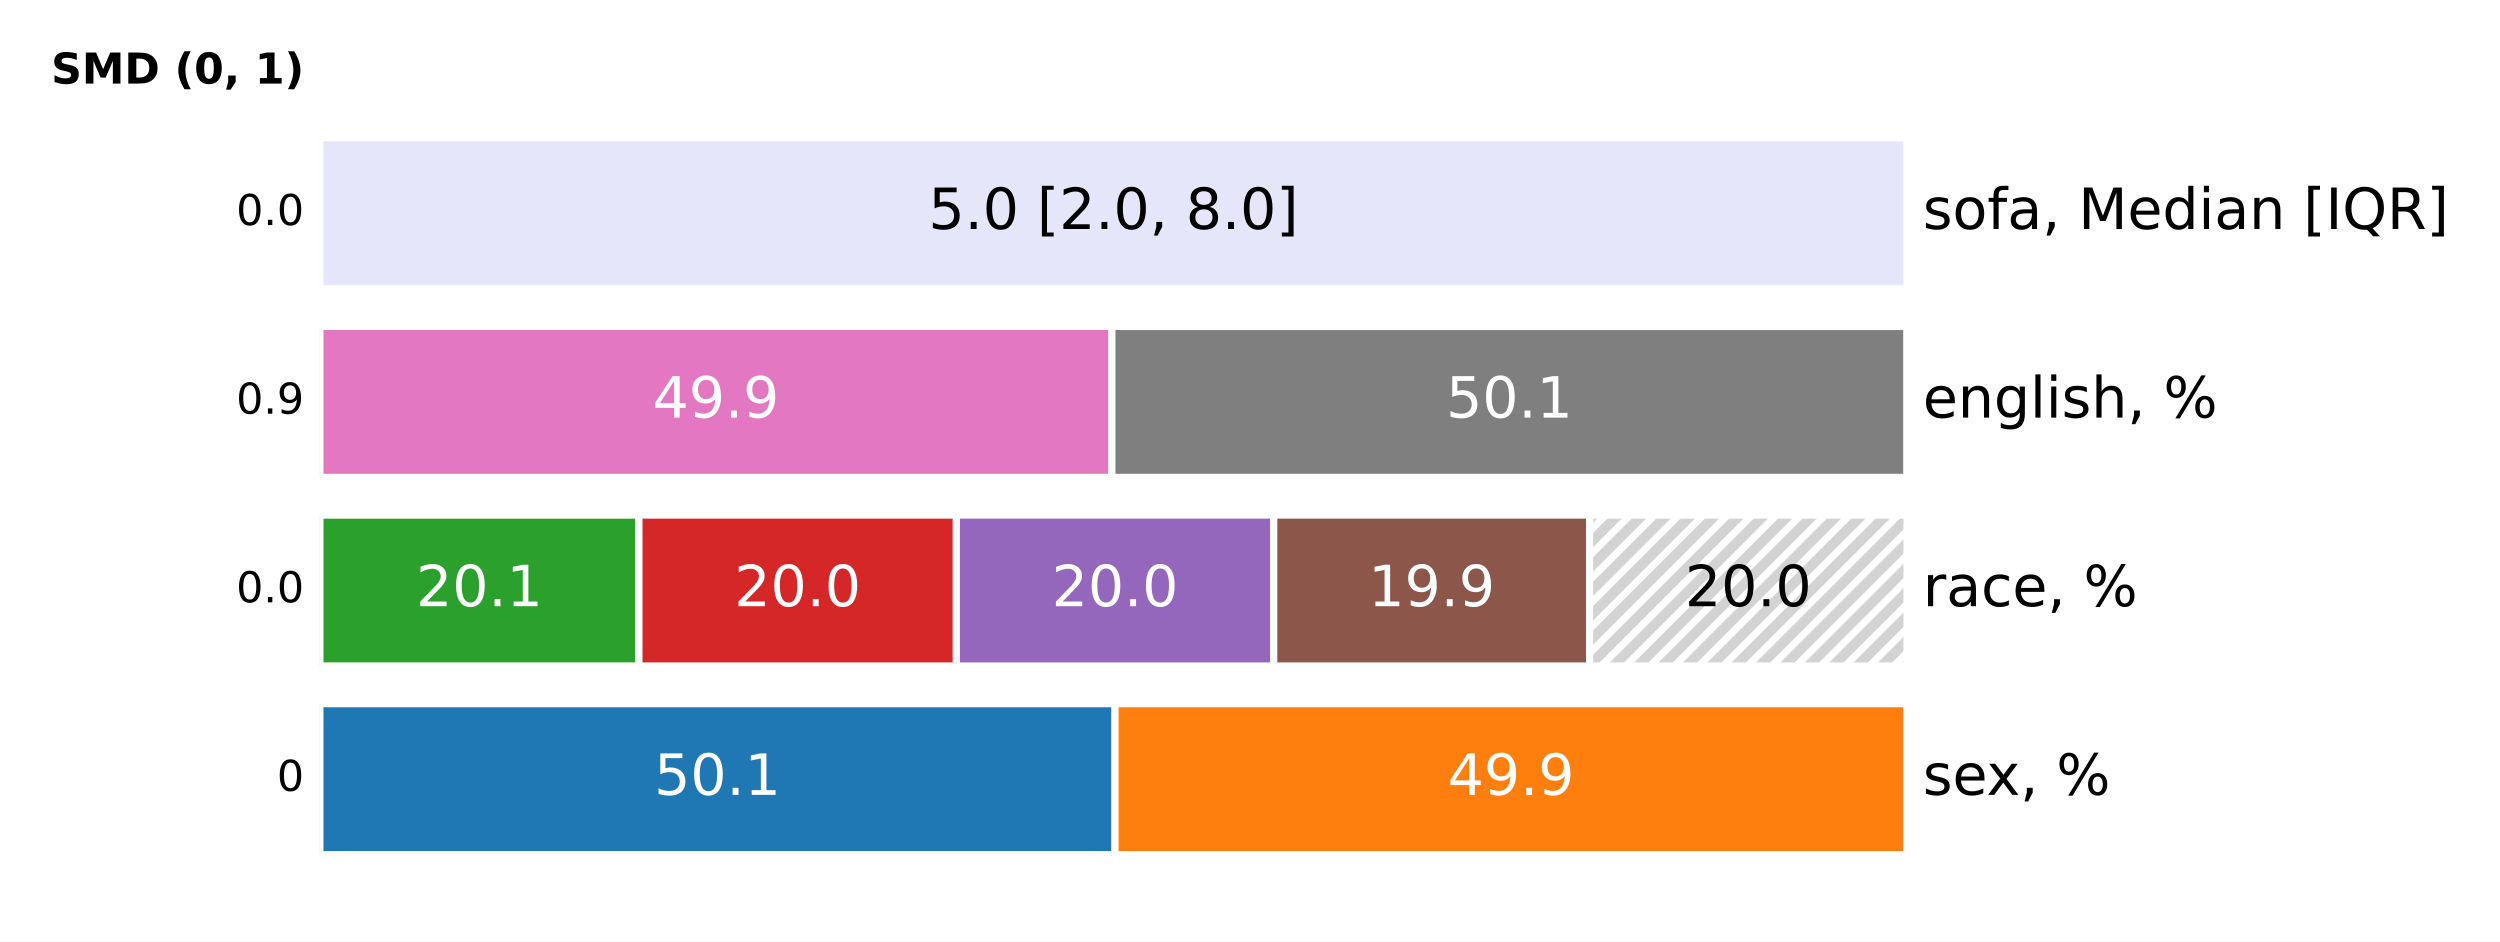
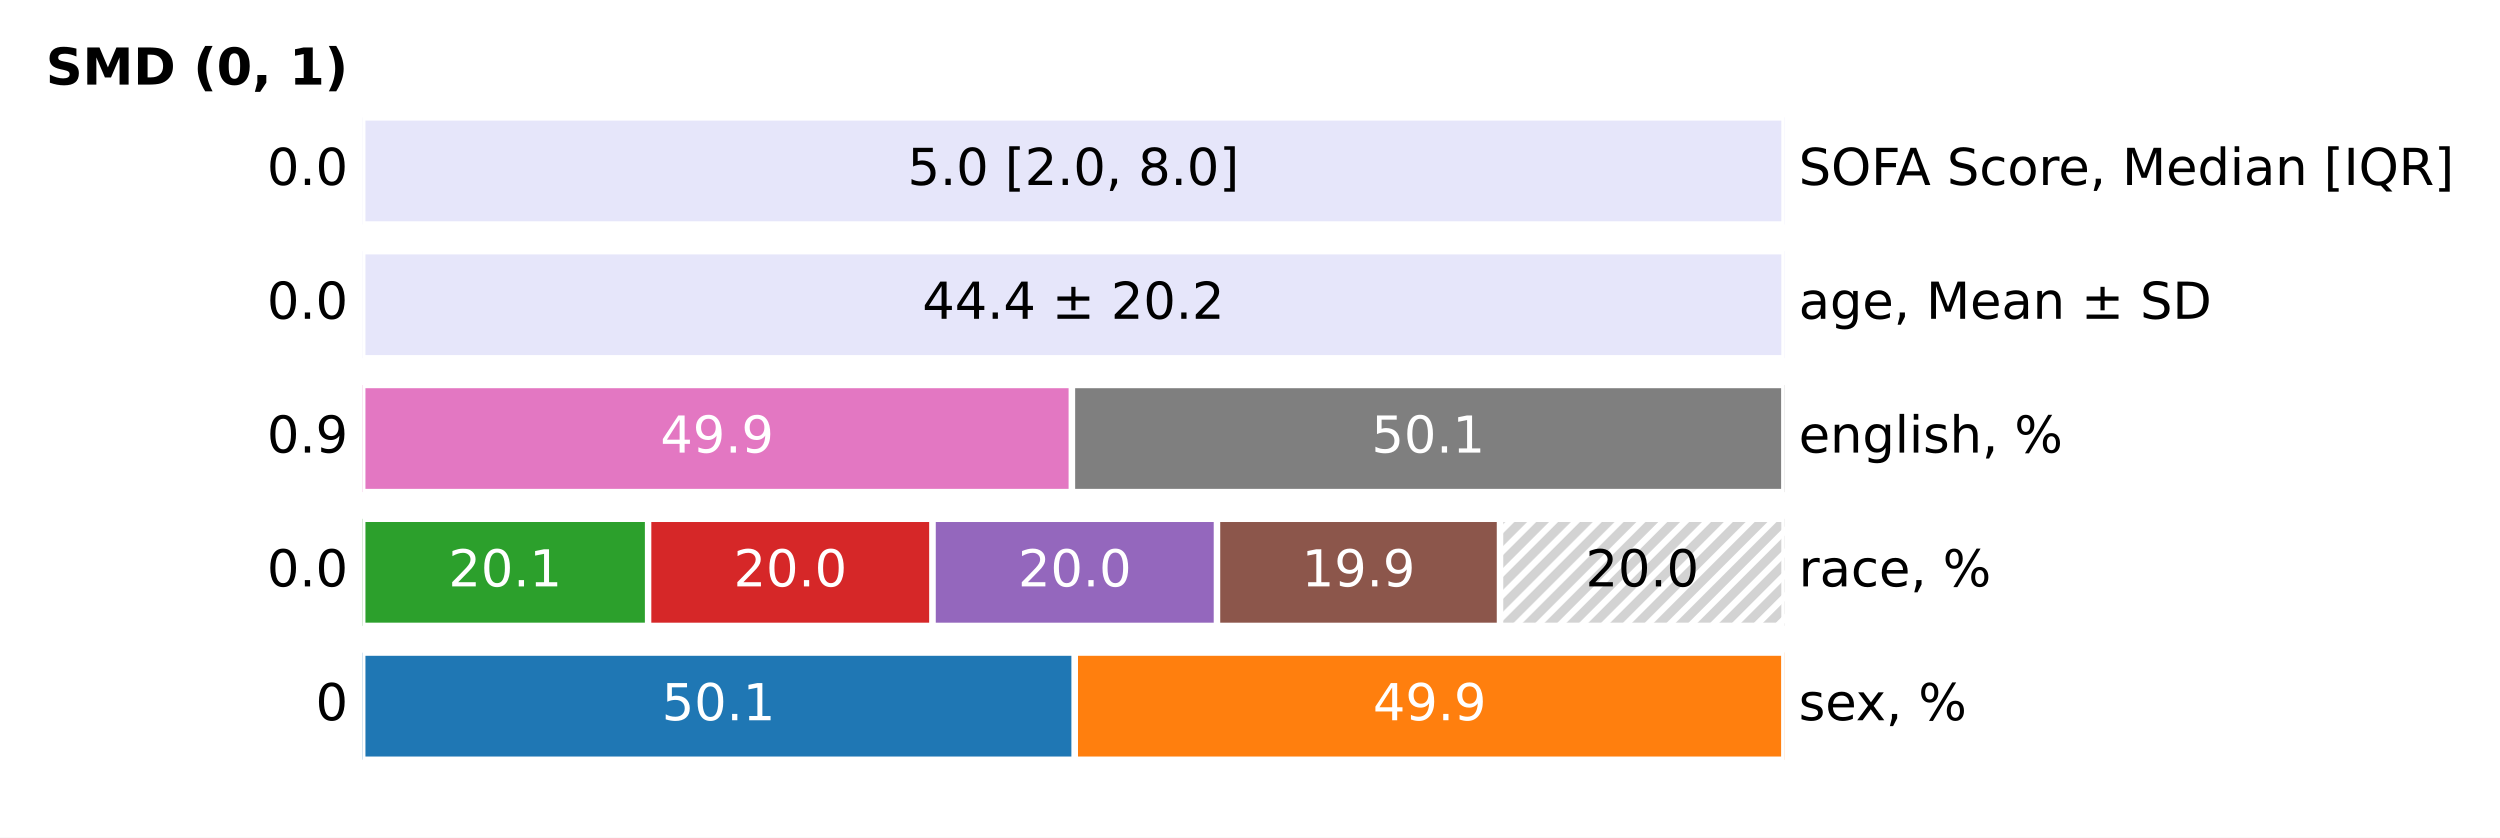
- <svg xmlns="http://www.w3.org/2000/svg" xmlns:xlink="http://www.w3.org/1999/xlink" width="351.593pt" height="132.428pt" viewBox="0 0 351.593 132.428" version="1.1">
+ <svg xmlns="http://www.w3.org/2000/svg" xmlns:xlink="http://www.w3.org/1999/xlink" width="392.333pt" height="131.461pt" viewBox="0 0 392.333 131.461" version="1.1">
  <defs>
    <style type="text/css">*{stroke-linejoin: round; stroke-linecap: butt}</style>
  </defs>
  <g id="figure_1">
    <g id="patch_1">
-       <path d="M 0 132.428  L 351.593 132.428  L 351.593 0  L 0 0  z " style="fill: #ffffff" />
+       <path d="M 0 131.461  L 392.333 131.461  L 392.333 0  L 0 0  z " style="fill: #ffffff" />
    </g>
    <g id="axes_1">
      <g id="patch_2">
-         <path d="M 44.995 125.228  L 268.195 125.228  L 268.195 14.348  L 44.995 14.348  z " style="fill: #ffffff" />
+         <path d="M 56.849 124.261  L 280.05 124.261  L 280.05 13.381  L 56.849 13.381  z " style="fill: #ffffff" />
      </g>
      <g id="patch_3">
-         <path d="M 44.995 120.188  L 156.818 120.188  L 156.818 98.967  L 44.995 98.967  z " clip-path="url(#p762dc1487f)" style="fill: #1f77b4; stroke: #ffffff; stroke-linejoin: miter" />
+         <path d="M 56.849 119.221  L 168.673 119.221  L 168.673 102.421  L 56.849 102.421  z " clip-path="url(#pc1b492938f)" style="fill: #1f77b4; stroke: #ffffff; stroke-linejoin: miter" />
      </g>
      <g id="patch_4">
-         <path d="M 156.818 120.188  L 268.195 120.188  L 268.195 98.967  L 156.818 98.967  z " clip-path="url(#p762dc1487f)" style="fill: #ff7f0e; stroke: #ffffff; stroke-linejoin: miter" />
+         <path d="M 168.673 119.221  L 280.05 119.221  L 280.05 102.421  L 168.673 102.421  z " clip-path="url(#pc1b492938f)" style="fill: #ff7f0e; stroke: #ffffff; stroke-linejoin: miter" />
      </g>
      <g id="patch_5">
-         <path d="M 268.195 120.188  L 268.195 120.188  L 268.195 98.967  L 268.195 98.967  z " clip-path="url(#p762dc1487f)" style="fill: url(#hea2dd8403c); stroke: #ffffff; stroke-linejoin: miter" />
+         <path d="M 280.05 119.221  L 280.05 119.221  L 280.05 102.421  L 280.05 102.421  z " clip-path="url(#pc1b492938f)" style="fill: url(#he96ab2cf67); stroke: #ffffff; stroke-linejoin: miter" />
      </g>
      <g id="patch_6">
-         <path d="M 44.995 93.661  L 89.858 93.661  L 89.858 72.44  L 44.995 72.44  z " clip-path="url(#p762dc1487f)" style="fill: #2ca02c; stroke: #ffffff; stroke-linejoin: miter" />
+         <path d="M 56.849 98.221  L 101.713 98.221  L 101.713 81.421  L 56.849 81.421  z " clip-path="url(#pc1b492938f)" style="fill: #2ca02c; stroke: #ffffff; stroke-linejoin: miter" />
      </g>
      <g id="patch_7">
-         <path d="M 89.858 93.661  L 134.498 93.661  L 134.498 72.44  L 89.858 72.44  z " clip-path="url(#p762dc1487f)" style="fill: #d62728; stroke: #ffffff; stroke-linejoin: miter" />
+         <path d="M 101.713 98.221  L 146.353 98.221  L 146.353 81.421  L 101.713 81.421  z " clip-path="url(#pc1b492938f)" style="fill: #d62728; stroke: #ffffff; stroke-linejoin: miter" />
      </g>
      <g id="patch_8">
-         <path d="M 134.498 93.661  L 179.138 93.661  L 179.138 72.44  L 134.498 72.44  z " clip-path="url(#p762dc1487f)" style="fill: #9467bd; stroke: #ffffff; stroke-linejoin: miter" />
+         <path d="M 146.353 98.221  L 190.993 98.221  L 190.993 81.421  L 146.353 81.421  z " clip-path="url(#pc1b492938f)" style="fill: #9467bd; stroke: #ffffff; stroke-linejoin: miter" />
      </g>
      <g id="patch_9">
-         <path d="M 179.138 93.661  L 223.555 93.661  L 223.555 72.44  L 179.138 72.44  z " clip-path="url(#p762dc1487f)" style="fill: #8c564b; stroke: #ffffff; stroke-linejoin: miter" />
+         <path d="M 190.993 98.221  L 235.41 98.221  L 235.41 81.421  L 190.993 81.421  z " clip-path="url(#pc1b492938f)" style="fill: #8c564b; stroke: #ffffff; stroke-linejoin: miter" />
      </g>
      <g id="patch_10">
-         <path d="M 223.555 93.661  L 268.195 93.661  L 268.195 72.44  L 223.555 72.44  z " clip-path="url(#p762dc1487f)" style="fill: url(#hea2dd8403c); stroke: #ffffff; stroke-linejoin: miter" />
+         <path d="M 235.41 98.221  L 280.05 98.221  L 280.05 81.421  L 235.41 81.421  z " clip-path="url(#pc1b492938f)" style="fill: url(#he96ab2cf67); stroke: #ffffff; stroke-linejoin: miter" />
      </g>
      <g id="patch_11">
-         <path d="M 44.995 67.135  L 156.372 67.135  L 156.372 45.914  L 44.995 45.914  z " clip-path="url(#p762dc1487f)" style="fill: #e377c2; stroke: #ffffff; stroke-linejoin: miter" />
+         <path d="M 56.849 77.221  L 168.226 77.221  L 168.226 60.421  L 56.849 60.421  z " clip-path="url(#pc1b492938f)" style="fill: #e377c2; stroke: #ffffff; stroke-linejoin: miter" />
      </g>
      <g id="patch_12">
-         <path d="M 156.372 67.135  L 268.195 67.135  L 268.195 45.914  L 156.372 45.914  z " clip-path="url(#p762dc1487f)" style="fill: #7f7f7f; stroke: #ffffff; stroke-linejoin: miter" />
+         <path d="M 168.226 77.221  L 280.05 77.221  L 280.05 60.421  L 168.226 60.421  z " clip-path="url(#pc1b492938f)" style="fill: #7f7f7f; stroke: #ffffff; stroke-linejoin: miter" />
      </g>
      <g id="patch_13">
-         <path d="M 268.195 67.135  L 268.195 67.135  L 268.195 45.914  L 268.195 45.914  z " clip-path="url(#p762dc1487f)" style="fill: url(#hea2dd8403c); stroke: #ffffff; stroke-linejoin: miter" />
+         <path d="M 280.05 77.221  L 280.05 77.221  L 280.05 60.421  L 280.05 60.421  z " clip-path="url(#pc1b492938f)" style="fill: url(#he96ab2cf67); stroke: #ffffff; stroke-linejoin: miter" />
      </g>
      <g id="patch_14">
-         <path d="M 44.995 40.609  L 268.195 40.609  L 268.195 19.388  L 44.995 19.388  z " clip-path="url(#p762dc1487f)" style="fill: #e6e6fa; stroke: #ffffff; stroke-linejoin: miter" />
+         <path d="M 56.849 56.221  L 280.05 56.221  L 280.05 39.421  L 56.849 39.421  z " clip-path="url(#pc1b492938f)" style="fill: #e6e6fa; stroke: #ffffff; stroke-linejoin: miter" />
+       </g>
+       <g id="patch_15">
+         <path d="M 56.849 35.221  L 280.05 35.221  L 280.05 18.421  L 56.849 18.421  z " clip-path="url(#pc1b492938f)" style="fill: #e6e6fa; stroke: #ffffff; stroke-linejoin: miter" />
      </g>
      <g id="matplotlib.axis_1" />
      <g id="matplotlib.axis_2" />
      <g id="text_1">
-         <g style="fill: #ffffff" transform="translate(92.00047 111.7846) scale(0.08 -0.08)">
+         <g style="fill: #ffffff" transform="translate(103.8548 113.0288) scale(0.08 -0.08)">
          <defs>
            <path id="DejaVuSans-35" d="M 691 4666  L 3169 4666  L 3169 4134  L 1269 4134  L 1269 2991  Q 1406 3038 1543 3061  Q 1681 3084 1819 3084  Q 2600 3084 3056 2656  Q 3513 2228 3513 1497  Q 3513 744 3044 326  Q 2575 -91 1722 -91  Q 1428 -91 1123 -41  Q 819 9 494 109  L 494 744  Q 775 591 1075 516  Q 1375 441 1709 441  Q 2250 441 2565 725  Q 2881 1009 2881 1497  Q 2881 1984 2565 2268  Q 2250 2553 1709 2553  Q 1456 2553 1204 2497  Q 953 2441 691 2322  L 691 4666  z " transform="scale(0.015625)" />
            <path id="DejaVuSans-30" d="M 2034 4250  Q 1547 4250 1301 3770  Q 1056 3291 1056 2328  Q 1056 1369 1301 889  Q 1547 409 2034 409  Q 2525 409 2770 889  Q 3016 1369 3016 2328  Q 3016 3291 2770 3770  Q 2525 4250 2034 4250  z M 2034 4750  Q 2819 4750 3233 4129  Q 3647 3509 3647 2328  Q 3647 1150 3233 529  Q 2819 -91 2034 -91  Q 1250 -91 836 529  Q 422 1150 422 2328  Q 422 3509 836 4129  Q 1250 4750 2034 4750  z " transform="scale(0.015625)" />
            <path id="DejaVuSans-2e" d="M 684 794  L 1344 794  L 1344 0  L 684 0  L 684 794  z " transform="scale(0.015625)" />
            <path id="DejaVuSans-31" d="M 794 531  L 1825 531  L 1825 4091  L 703 3866  L 703 4441  L 1819 4666  L 2450 4666  L 2450 531  L 3481 531  L 3481 0  L 794 0  L 794 531  z " transform="scale(0.015625)" />
          </defs>
          <use xlink:href="#DejaVuSans-35" />
          <use xlink:href="#DejaVuSans-30" x="63.623" />
          <use xlink:href="#DejaVuSans-2e" x="127.246" />
          <use xlink:href="#DejaVuSans-31" x="159.033" />
        </g>
      </g>
      <g id="text_2">
-         <g style="fill: #ffffff" transform="translate(203.6005 111.7846) scale(0.08 -0.08)">
+         <g style="fill: #ffffff" transform="translate(215.4548 113.0288) scale(0.08 -0.08)">
          <defs>
            <path id="DejaVuSans-34" d="M 2419 4116  L 825 1625  L 2419 1625  L 2419 4116  z M 2253 4666  L 3047 4666  L 3047 1625  L 3713 1625  L 3713 1100  L 3047 1100  L 3047 0  L 2419 0  L 2419 1100  L 313 1100  L 313 1709  L 2253 4666  z " transform="scale(0.015625)" />
            <path id="DejaVuSans-39" d="M 703 97  L 703 672  Q 941 559 1184 500  Q 1428 441 1663 441  Q 2288 441 2617 861  Q 2947 1281 2994 2138  Q 2813 1869 2534 1725  Q 2256 1581 1919 1581  Q 1219 1581 811 2004  Q 403 2428 403 3163  Q 403 3881 828 4315  Q 1253 4750 1959 4750  Q 2769 4750 3195 4129  Q 3622 3509 3622 2328  Q 3622 1225 3098 567  Q 2575 -91 1691 -91  Q 1453 -91 1209 -44  Q 966 3 703 97  z M 1959 2075  Q 2384 2075 2632 2365  Q 2881 2656 2881 3163  Q 2881 3666 2632 3958  Q 2384 4250 1959 4250  Q 1534 4250 1286 3958  Q 1038 3666 1038 3163  Q 1038 2656 1286 2365  Q 1534 2075 1959 2075  z " transform="scale(0.015625)" />
          </defs>
          <use xlink:href="#DejaVuSans-34" />
          <use xlink:href="#DejaVuSans-39" x="63.623" />
          <use xlink:href="#DejaVuSans-2e" x="127.246" />
          <use xlink:href="#DejaVuSans-39" x="159.033" />
        </g>
      </g>
      <g id="text_3">
-         <g transform="translate(270.4271 111.7846) scale(0.08 -0.08)">
+         <g transform="translate(49.5275 113.0288) scale(0.08 -0.08)">
+           <use xlink:href="#DejaVuSans-30" />
+         </g>
+       </g>
+       <g id="text_4">
+         <g transform="translate(282.2815 113.0288) scale(0.08 -0.08)">
          <defs>
            <path id="DejaVuSans-73" d="M 2834 3397  L 2834 2853  Q 2591 2978 2328 3040  Q 2066 3103 1784 3103  Q 1356 3103 1142 2972  Q 928 2841 928 2578  Q 928 2378 1081 2264  Q 1234 2150 1697 2047  L 1894 2003  Q 2506 1872 2764 1633  Q 3022 1394 3022 966  Q 3022 478 2636 193  Q 2250 -91 1575 -91  Q 1294 -91 989 -36  Q 684 19 347 128  L 347 722  Q 666 556 975 473  Q 1284 391 1588 391  Q 1994 391 2212 530  Q 2431 669 2431 922  Q 2431 1156 2273 1281  Q 2116 1406 1581 1522  L 1381 1569  Q 847 1681 609 1914  Q 372 2147 372 2553  Q 372 3047 722 3315  Q 1072 3584 1716 3584  Q 2034 3584 2315 3537  Q 2597 3491 2834 3397  z " transform="scale(0.015625)" />
            <path id="DejaVuSans-65" d="M 3597 1894  L 3597 1613  L 953 1613  Q 991 1019 1311 708  Q 1631 397 2203 397  Q 2534 397 2845 478  Q 3156 559 3463 722  L 3463 178  Q 3153 47 2828 -22  Q 2503 -91 2169 -91  Q 1331 -91 842 396  Q 353 884 353 1716  Q 353 2575 817 3079  Q 1281 3584 2069 3584  Q 2775 3584 3186 3129  Q 3597 2675 3597 1894  z M 3022 2063  Q 3016 2534 2758 2815  Q 2500 3097 2075 3097  Q 1594 3097 1305 2825  Q 1016 2553 972 2059  L 3022 2063  z " transform="scale(0.015625)" />
            <path id="DejaVuSans-78" d="M 3513 3500  L 2247 1797  L 3578 0  L 2900 0  L 1881 1375  L 863 0  L 184 0  L 1544 1831  L 300 3500  L 978 3500  L 1906 2253  L 2834 3500  L 3513 3500  z " transform="scale(0.015625)" />
            <path id="DejaVuSans-2c" d="M 750 794  L 1409 794  L 1409 256  L 897 -744  L 494 -744  L 750 256  L 750 794  z " transform="scale(0.015625)" />
            <path id="DejaVuSans-20" transform="scale(0.015625)" />
            <path id="DejaVuSans-25" d="M 4653 2053  Q 4381 2053 4226 1822  Q 4072 1591 4072 1178  Q 4072 772 4226 539  Q 4381 306 4653 306  Q 4919 306 5073 539  Q 5228 772 5228 1178  Q 5228 1588 5073 1820  Q 4919 2053 4653 2053  z M 4653 2450  Q 5147 2450 5437 2106  Q 5728 1763 5728 1178  Q 5728 594 5436 251  Q 5144 -91 4653 -91  Q 4153 -91 3862 251  Q 3572 594 3572 1178  Q 3572 1766 3864 2108  Q 4156 2450 4653 2450  z M 1428 4353  Q 1159 4353 1004 4120  Q 850 3888 850 3481  Q 850 3069 1003 2837  Q 1156 2606 1428 2606  Q 1700 2606 1854 2837  Q 2009 3069 2009 3481  Q 2009 3884 1853 4118  Q 1697 4353 1428 4353  z M 4250 4750  L 4750 4750  L 1831 -91  L 1331 -91  L 4250 4750  z M 1428 4750  Q 1922 4750 2215 4408  Q 2509 4066 2509 3481  Q 2509 2891 2217 2550  Q 1925 2209 1428 2209  Q 931 2209 642 2551  Q 353 2894 353 3481  Q 353 4063 643 4406  Q 934 4750 1428 4750  z " transform="scale(0.015625)" />
          </defs>
          <use xlink:href="#DejaVuSans-73" />
          <use xlink:href="#DejaVuSans-65" x="52.1" />
          <use xlink:href="#DejaVuSans-78" x="111.873" />
          <use xlink:href="#DejaVuSans-2c" x="171.053" />
          <use xlink:href="#DejaVuSans-20" x="202.84" />
          <use xlink:href="#DejaVuSans-25" x="234.627" />
        </g>
      </g>
-       <g id="text_4">
-         <g transform="translate(38.94562 111.2327) scale(0.06 -0.06)">
-           <use xlink:href="#DejaVuSans-30" />
-         </g>
-       </g>
      <g id="text_5">
-         <g style="fill: #ffffff" transform="translate(58.52047 85.25831) scale(0.08 -0.08)">
+         <g style="fill: #ffffff" transform="translate(70.37485 92.02875) scale(0.08 -0.08)">
          <defs>
            <path id="DejaVuSans-32" d="M 1228 531  L 3431 531  L 3431 0  L 469 0  L 469 531  Q 828 903 1448 1529  Q 2069 2156 2228 2338  Q 2531 2678 2651 2914  Q 2772 3150 2772 3378  Q 2772 3750 2511 3984  Q 2250 4219 1831 4219  Q 1534 4219 1204 4116  Q 875 4013 500 3803  L 500 4441  Q 881 4594 1212 4672  Q 1544 4750 1819 4750  Q 2544 4750 2975 4387  Q 3406 4025 3406 3419  Q 3406 3131 3298 2873  Q 3191 2616 2906 2266  Q 2828 2175 2409 1742  Q 1991 1309 1228 531  z " transform="scale(0.015625)" />
          </defs>
          <use xlink:href="#DejaVuSans-32" />
          <use xlink:href="#DejaVuSans-30" x="63.623" />
          <use xlink:href="#DejaVuSans-2e" x="127.246" />
          <use xlink:href="#DejaVuSans-31" x="159.033" />
        </g>
      </g>
      <g id="text_6">
-         <g style="fill: #ffffff" transform="translate(103.2721 85.25831) scale(0.08 -0.08)">
+         <g style="fill: #ffffff" transform="translate(115.1265 92.02875) scale(0.08 -0.08)">
          <use xlink:href="#DejaVuSans-32" />
          <use xlink:href="#DejaVuSans-30" x="63.623" />
          <use xlink:href="#DejaVuSans-2e" x="127.246" />
          <use xlink:href="#DejaVuSans-30" x="159.033" />
        </g>
      </g>
      <g id="text_7">
-         <g style="fill: #ffffff" transform="translate(147.9121 85.25831) scale(0.08 -0.08)">
+         <g style="fill: #ffffff" transform="translate(159.7664 92.02875) scale(0.08 -0.08)">
          <use xlink:href="#DejaVuSans-32" />
          <use xlink:href="#DejaVuSans-30" x="63.623" />
          <use xlink:href="#DejaVuSans-2e" x="127.246" />
          <use xlink:href="#DejaVuSans-30" x="159.033" />
        </g>
      </g>
      <g id="text_8">
-         <g style="fill: #ffffff" transform="translate(192.4405 85.25831) scale(0.08 -0.08)">
+         <g style="fill: #ffffff" transform="translate(204.2948 92.02875) scale(0.08 -0.08)">
          <use xlink:href="#DejaVuSans-31" />
          <use xlink:href="#DejaVuSans-39" x="63.623" />
          <use xlink:href="#DejaVuSans-2e" x="127.246" />
          <use xlink:href="#DejaVuSans-39" x="159.033" />
        </g>
      </g>
      <g id="text_9">
-         <g transform="translate(236.9689 85.25831) scale(0.08 -0.08)">
+         <g transform="translate(248.8233 92.02875) scale(0.08 -0.08)">
          <use xlink:href="#DejaVuSans-32" />
          <use xlink:href="#DejaVuSans-30" x="63.623" />
          <use xlink:href="#DejaVuSans-2e" x="127.246" />
          <use xlink:href="#DejaVuSans-30" x="159.033" />
        </g>
      </g>
      <g id="text_10">
-         <g transform="translate(270.4271 85.25831) scale(0.08 -0.08)">
+         <g transform="translate(41.895 92.02875) scale(0.08 -0.08)">
+           <use xlink:href="#DejaVuSans-30" />
+           <use xlink:href="#DejaVuSans-2e" x="63.623" />
+           <use xlink:href="#DejaVuSans-30" x="95.41" />
+         </g>
+       </g>
+       <g id="text_11">
+         <g transform="translate(282.2815 92.02875) scale(0.08 -0.08)">
          <defs>
            <path id="DejaVuSans-72" d="M 2631 2963  Q 2534 3019 2420 3045  Q 2306 3072 2169 3072  Q 1681 3072 1420 2755  Q 1159 2438 1159 1844  L 1159 0  L 581 0  L 581 3500  L 1159 3500  L 1159 2956  Q 1341 3275 1631 3429  Q 1922 3584 2338 3584  Q 2397 3584 2469 3576  Q 2541 3569 2628 3553  L 2631 2963  z " transform="scale(0.015625)" />
            <path id="DejaVuSans-61" d="M 2194 1759  Q 1497 1759 1228 1600  Q 959 1441 959 1056  Q 959 750 1161 570  Q 1363 391 1709 391  Q 2188 391 2477 730  Q 2766 1069 2766 1631  L 2766 1759  L 2194 1759  z M 3341 1997  L 3341 0  L 2766 0  L 2766 531  Q 2569 213 2275 61  Q 1981 -91 1556 -91  Q 1019 -91 701 211  Q 384 513 384 1019  Q 384 1609 779 1909  Q 1175 2209 1959 2209  L 2766 2209  L 2766 2266  Q 2766 2663 2505 2880  Q 2244 3097 1772 3097  Q 1472 3097 1187 3025  Q 903 2953 641 2809  L 641 3341  Q 956 3463 1253 3523  Q 1550 3584 1831 3584  Q 2591 3584 2966 3190  Q 3341 2797 3341 1997  z " transform="scale(0.015625)" />
            <path id="DejaVuSans-63" d="M 3122 3366  L 3122 2828  Q 2878 2963 2633 3030  Q 2388 3097 2138 3097  Q 1578 3097 1268 2742  Q 959 2388 959 1747  Q 959 1106 1268 751  Q 1578 397 2138 397  Q 2388 397 2633 464  Q 2878 531 3122 666  L 3122 134  Q 2881 22 2623 -34  Q 2366 -91 2075 -91  Q 1284 -91 818 406  Q 353 903 353 1747  Q 353 2603 823 3093  Q 1294 3584 2113 3584  Q 2378 3584 2631 3529  Q 2884 3475 3122 3366  z " transform="scale(0.015625)" />
          </defs>
          <use xlink:href="#DejaVuSans-72" />
          <use xlink:href="#DejaVuSans-61" x="41.113" />
          <use xlink:href="#DejaVuSans-63" x="102.393" />
          <use xlink:href="#DejaVuSans-65" x="157.373" />
          <use xlink:href="#DejaVuSans-2c" x="218.896" />
          <use xlink:href="#DejaVuSans-20" x="250.684" />
          <use xlink:href="#DejaVuSans-25" x="282.471" />
        </g>
      </g>
-       <g id="text_11">
-         <g transform="translate(33.22125 84.70643) scale(0.06 -0.06)">
-           <use xlink:href="#DejaVuSans-30" />
-           <use xlink:href="#DejaVuSans-2e" x="63.623" />
-           <use xlink:href="#DejaVuSans-30" x="95.41" />
-         </g>
-       </g>
      <g id="text_12">
-         <g style="fill: #ffffff" transform="translate(91.77728 58.73199) scale(0.08 -0.08)">
+         <g style="fill: #ffffff" transform="translate(103.6316 71.02875) scale(0.08 -0.08)">
          <use xlink:href="#DejaVuSans-34" />
          <use xlink:href="#DejaVuSans-39" x="63.623" />
          <use xlink:href="#DejaVuSans-2e" x="127.246" />
          <use xlink:href="#DejaVuSans-39" x="159.033" />
        </g>
      </g>
      <g id="text_13">
-         <g style="fill: #ffffff" transform="translate(203.3773 58.73199) scale(0.08 -0.08)">
+         <g style="fill: #ffffff" transform="translate(215.2317 71.02875) scale(0.08 -0.08)">
          <use xlink:href="#DejaVuSans-35" />
          <use xlink:href="#DejaVuSans-30" x="63.623" />
          <use xlink:href="#DejaVuSans-2e" x="127.246" />
          <use xlink:href="#DejaVuSans-31" x="159.033" />
        </g>
      </g>
      <g id="text_14">
-         <g transform="translate(270.4271 58.73199) scale(0.08 -0.08)">
+         <g transform="translate(41.895 71.02875) scale(0.08 -0.08)">
+           <use xlink:href="#DejaVuSans-30" />
+           <use xlink:href="#DejaVuSans-2e" x="63.623" />
+           <use xlink:href="#DejaVuSans-39" x="95.41" />
+         </g>
+       </g>
+       <g id="text_15">
+         <g transform="translate(282.2815 71.02875) scale(0.08 -0.08)">
          <defs>
            <path id="DejaVuSans-6e" d="M 3513 2113  L 3513 0  L 2938 0  L 2938 2094  Q 2938 2591 2744 2837  Q 2550 3084 2163 3084  Q 1697 3084 1428 2787  Q 1159 2491 1159 1978  L 1159 0  L 581 0  L 581 3500  L 1159 3500  L 1159 2956  Q 1366 3272 1645 3428  Q 1925 3584 2291 3584  Q 2894 3584 3203 3211  Q 3513 2838 3513 2113  z " transform="scale(0.015625)" />
            <path id="DejaVuSans-67" d="M 2906 1791  Q 2906 2416 2648 2759  Q 2391 3103 1925 3103  Q 1463 3103 1205 2759  Q 947 2416 947 1791  Q 947 1169 1205 825  Q 1463 481 1925 481  Q 2391 481 2648 825  Q 2906 1169 2906 1791  z M 3481 434  Q 3481 -459 3084 -895  Q 2688 -1331 1869 -1331  Q 1566 -1331 1297 -1286  Q 1028 -1241 775 -1147  L 775 -588  Q 1028 -725 1275 -790  Q 1522 -856 1778 -856  Q 2344 -856 2625 -561  Q 2906 -266 2906 331  L 2906 616  Q 2728 306 2450 153  Q 2172 0 1784 0  Q 1141 0 747 490  Q 353 981 353 1791  Q 353 2603 747 3093  Q 1141 3584 1784 3584  Q 2172 3584 2450 3431  Q 2728 3278 2906 2969  L 2906 3500  L 3481 3500  L 3481 434  z " transform="scale(0.015625)" />
            <path id="DejaVuSans-6c" d="M 603 4863  L 1178 4863  L 1178 0  L 603 0  L 603 4863  z " transform="scale(0.015625)" />
            <path id="DejaVuSans-69" d="M 603 3500  L 1178 3500  L 1178 0  L 603 0  L 603 3500  z M 603 4863  L 1178 4863  L 1178 4134  L 603 4134  L 603 4863  z " transform="scale(0.015625)" />
            <path id="DejaVuSans-68" d="M 3513 2113  L 3513 0  L 2938 0  L 2938 2094  Q 2938 2591 2744 2837  Q 2550 3084 2163 3084  Q 1697 3084 1428 2787  Q 1159 2491 1159 1978  L 1159 0  L 581 0  L 581 4863  L 1159 4863  L 1159 2956  Q 1366 3272 1645 3428  Q 1925 3584 2291 3584  Q 2894 3584 3203 3211  Q 3513 2838 3513 2113  z " transform="scale(0.015625)" />
          </defs>
          <use xlink:href="#DejaVuSans-65" />
          <use xlink:href="#DejaVuSans-6e" x="61.523" />
          <use xlink:href="#DejaVuSans-67" x="124.902" />
          <use xlink:href="#DejaVuSans-6c" x="188.379" />
          <use xlink:href="#DejaVuSans-69" x="216.162" />
          <use xlink:href="#DejaVuSans-73" x="243.945" />
          <use xlink:href="#DejaVuSans-68" x="296.045" />
          <use xlink:href="#DejaVuSans-2c" x="359.424" />
          <use xlink:href="#DejaVuSans-20" x="391.211" />
          <use xlink:href="#DejaVuSans-25" x="422.998" />
        </g>
      </g>
-       <g id="text_15">
-         <g transform="translate(33.22125 58.18012) scale(0.06 -0.06)">
-           <use xlink:href="#DejaVuSans-30" />
-           <use xlink:href="#DejaVuSans-2e" x="63.623" />
-           <use xlink:href="#DejaVuSans-39" x="95.41" />
-         </g>
-       </g>
      <g id="text_16">
-         <g transform="translate(130.5764 32.20567) scale(0.08 -0.08)">
+         <g transform="translate(144.7426 50.02875) scale(0.08 -0.08)">
+           <defs>
+             <path id="DejaVuSans-b1" d="M 2944 4013  L 2944 2803  L 4684 2803  L 4684 2272  L 2944 2272  L 2944 1063  L 2419 1063  L 2419 2272  L 678 2272  L 678 2803  L 2419 2803  L 2419 4013  L 2944 4013  z M 678 531  L 4684 531  L 4684 0  L 678 0  L 678 531  z " transform="scale(0.015625)" />
+           </defs>
+           <use xlink:href="#DejaVuSans-34" />
+           <use xlink:href="#DejaVuSans-34" x="63.623" />
+           <use xlink:href="#DejaVuSans-2e" x="127.246" />
+           <use xlink:href="#DejaVuSans-34" x="159.033" />
+           <use xlink:href="#DejaVuSans-20" x="222.656" />
+           <use xlink:href="#DejaVuSans-b1" x="254.443" />
+           <use xlink:href="#DejaVuSans-20" x="338.232" />
+           <use xlink:href="#DejaVuSans-32" x="370.02" />
+           <use xlink:href="#DejaVuSans-30" x="433.643" />
+           <use xlink:href="#DejaVuSans-2e" x="497.266" />
+           <use xlink:href="#DejaVuSans-32" x="529.053" />
+         </g>
+       </g>
+       <g id="text_17">
+         <g transform="translate(41.895 50.02875) scale(0.08 -0.08)">
+           <use xlink:href="#DejaVuSans-30" />
+           <use xlink:href="#DejaVuSans-2e" x="63.623" />
+           <use xlink:href="#DejaVuSans-30" x="95.41" />
+         </g>
+       </g>
+       <g id="text_18">
+         <g transform="translate(282.2815 50.02875) scale(0.08 -0.08)">
+           <defs>
+             <path id="DejaVuSans-4d" d="M 628 4666  L 1569 4666  L 2759 1491  L 3956 4666  L 4897 4666  L 4897 0  L 4281 0  L 4281 4097  L 3078 897  L 2444 897  L 1241 4097  L 1241 0  L 628 0  L 628 4666  z " transform="scale(0.015625)" />
+             <path id="DejaVuSans-53" d="M 3425 4513  L 3425 3897  Q 3066 4069 2747 4153  Q 2428 4238 2131 4238  Q 1616 4238 1336 4038  Q 1056 3838 1056 3469  Q 1056 3159 1242 3001  Q 1428 2844 1947 2747  L 2328 2669  Q 3034 2534 3370 2195  Q 3706 1856 3706 1288  Q 3706 609 3251 259  Q 2797 -91 1919 -91  Q 1588 -91 1214 -16  Q 841 59 441 206  L 441 856  Q 825 641 1194 531  Q 1563 422 1919 422  Q 2459 422 2753 634  Q 3047 847 3047 1241  Q 3047 1584 2836 1778  Q 2625 1972 2144 2069  L 1759 2144  Q 1053 2284 737 2584  Q 422 2884 422 3419  Q 422 4038 858 4394  Q 1294 4750 2059 4750  Q 2388 4750 2728 4690  Q 3069 4631 3425 4513  z " transform="scale(0.015625)" />
+             <path id="DejaVuSans-44" d="M 1259 4147  L 1259 519  L 2022 519  Q 2988 519 3436 956  Q 3884 1394 3884 2338  Q 3884 3275 3436 3711  Q 2988 4147 2022 4147  L 1259 4147  z M 628 4666  L 1925 4666  Q 3281 4666 3915 4102  Q 4550 3538 4550 2338  Q 4550 1131 3912 565  Q 3275 0 1925 0  L 628 0  L 628 4666  z " transform="scale(0.015625)" />
+           </defs>
+           <use xlink:href="#DejaVuSans-61" />
+           <use xlink:href="#DejaVuSans-67" x="61.279" />
+           <use xlink:href="#DejaVuSans-65" x="124.756" />
+           <use xlink:href="#DejaVuSans-2c" x="186.279" />
+           <use xlink:href="#DejaVuSans-20" x="218.066" />
+           <use xlink:href="#DejaVuSans-4d" x="249.854" />
+           <use xlink:href="#DejaVuSans-65" x="336.133" />
+           <use xlink:href="#DejaVuSans-61" x="397.656" />
+           <use xlink:href="#DejaVuSans-6e" x="458.936" />
+           <use xlink:href="#DejaVuSans-20" x="522.314" />
+           <use xlink:href="#DejaVuSans-b1" x="554.102" />
+           <use xlink:href="#DejaVuSans-20" x="637.891" />
+           <use xlink:href="#DejaVuSans-53" x="669.678" />
+           <use xlink:href="#DejaVuSans-44" x="733.154" />
+         </g>
+       </g>
+       <g id="text_19">
+         <g transform="translate(142.4307 29.02875) scale(0.08 -0.08)">
          <defs>
            <path id="DejaVuSans-5b" d="M 550 4863  L 1875 4863  L 1875 4416  L 1125 4416  L 1125 -397  L 1875 -397  L 1875 -844  L 550 -844  L 550 4863  z " transform="scale(0.015625)" />
            <path id="DejaVuSans-38" d="M 2034 2216  Q 1584 2216 1326 1975  Q 1069 1734 1069 1313  Q 1069 891 1326 650  Q 1584 409 2034 409  Q 2484 409 2743 651  Q 3003 894 3003 1313  Q 3003 1734 2745 1975  Q 2488 2216 2034 2216  z M 1403 2484  Q 997 2584 770 2862  Q 544 3141 544 3541  Q 544 4100 942 4425  Q 1341 4750 2034 4750  Q 2731 4750 3128 4425  Q 3525 4100 3525 3541  Q 3525 3141 3298 2862  Q 3072 2584 2669 2484  Q 3125 2378 3379 2068  Q 3634 1759 3634 1313  Q 3634 634 3220 271  Q 2806 -91 2034 -91  Q 1263 -91 848 271  Q 434 634 434 1313  Q 434 1759 690 2068  Q 947 2378 1403 2484  z M 1172 3481  Q 1172 3119 1398 2916  Q 1625 2713 2034 2713  Q 2441 2713 2670 2916  Q 2900 3119 2900 3481  Q 2900 3844 2670 4047  Q 2441 4250 2034 4250  Q 1625 4250 1398 4047  Q 1172 3844 1172 3481  z " transform="scale(0.015625)" />
            <path id="DejaVuSans-5d" d="M 1947 4863  L 1947 -844  L 622 -844  L 622 -397  L 1369 -397  L 1369 4416  L 622 4416  L 622 4863  L 1947 4863  z " transform="scale(0.015625)" />
          </defs>
          <use xlink:href="#DejaVuSans-35" />
          <use xlink:href="#DejaVuSans-2e" x="63.623" />
          <use xlink:href="#DejaVuSans-30" x="95.41" />
          <use xlink:href="#DejaVuSans-20" x="159.033" />
          <use xlink:href="#DejaVuSans-5b" x="190.82" />
          <use xlink:href="#DejaVuSans-32" x="229.834" />
          <use xlink:href="#DejaVuSans-2e" x="293.457" />
          <use xlink:href="#DejaVuSans-30" x="325.244" />
          <use xlink:href="#DejaVuSans-2c" x="388.867" />
          <use xlink:href="#DejaVuSans-20" x="420.654" />
          <use xlink:href="#DejaVuSans-38" x="452.441" />
          <use xlink:href="#DejaVuSans-2e" x="516.064" />
          <use xlink:href="#DejaVuSans-30" x="547.852" />
          <use xlink:href="#DejaVuSans-5d" x="611.475" />
        </g>
      </g>
-       <g id="text_17">
-         <g transform="translate(270.4271 32.20567) scale(0.08 -0.08)">
-           <defs>
+       <g id="text_20">
+         <g transform="translate(41.895 29.02875) scale(0.08 -0.08)">
+           <use xlink:href="#DejaVuSans-30" />
+           <use xlink:href="#DejaVuSans-2e" x="63.623" />
+           <use xlink:href="#DejaVuSans-30" x="95.41" />
+         </g>
+       </g>
+       <g id="text_21">
+         <g transform="translate(282.2815 29.02875) scale(0.08 -0.08)">
+           <defs>
+             <path id="DejaVuSans-4f" d="M 2522 4238  Q 1834 4238 1429 3725  Q 1025 3213 1025 2328  Q 1025 1447 1429 934  Q 1834 422 2522 422  Q 3209 422 3611 934  Q 4013 1447 4013 2328  Q 4013 3213 3611 3725  Q 3209 4238 2522 4238  z M 2522 4750  Q 3503 4750 4090 4092  Q 4678 3434 4678 2328  Q 4678 1225 4090 567  Q 3503 -91 2522 -91  Q 1538 -91 948 565  Q 359 1222 359 2328  Q 359 3434 948 4092  Q 1538 4750 2522 4750  z " transform="scale(0.015625)" />
+             <path id="DejaVuSans-46" d="M 628 4666  L 3309 4666  L 3309 4134  L 1259 4134  L 1259 2759  L 3109 2759  L 3109 2228  L 1259 2228  L 1259 0  L 628 0  L 628 4666  z " transform="scale(0.015625)" />
+             <path id="DejaVuSans-41" d="M 2188 4044  L 1331 1722  L 3047 1722  L 2188 4044  z M 1831 4666  L 2547 4666  L 4325 0  L 3669 0  L 3244 1197  L 1141 1197  L 716 0  L 50 0  L 1831 4666  z " transform="scale(0.015625)" />
            <path id="DejaVuSans-6f" d="M 1959 3097  Q 1497 3097 1228 2736  Q 959 2375 959 1747  Q 959 1119 1226 758  Q 1494 397 1959 397  Q 2419 397 2687 759  Q 2956 1122 2956 1747  Q 2956 2369 2687 2733  Q 2419 3097 1959 3097  z M 1959 3584  Q 2709 3584 3137 3096  Q 3566 2609 3566 1747  Q 3566 888 3137 398  Q 2709 -91 1959 -91  Q 1206 -91 779 398  Q 353 888 353 1747  Q 353 2609 779 3096  Q 1206 3584 1959 3584  z " transform="scale(0.015625)" />
-             <path id="DejaVuSans-66" d="M 2375 4863  L 2375 4384  L 1825 4384  Q 1516 4384 1395 4259  Q 1275 4134 1275 3809  L 1275 3500  L 2222 3500  L 2222 3053  L 1275 3053  L 1275 0  L 697 0  L 697 3053  L 147 3053  L 147 3500  L 697 3500  L 697 3744  Q 697 4328 969 4595  Q 1241 4863 1831 4863  L 2375 4863  z " transform="scale(0.015625)" />
-             <path id="DejaVuSans-4d" d="M 628 4666  L 1569 4666  L 2759 1491  L 3956 4666  L 4897 4666  L 4897 0  L 4281 0  L 4281 4097  L 3078 897  L 2444 897  L 1241 4097  L 1241 0  L 628 0  L 628 4666  z " transform="scale(0.015625)" />
            <path id="DejaVuSans-64" d="M 2906 2969  L 2906 4863  L 3481 4863  L 3481 0  L 2906 0  L 2906 525  Q 2725 213 2448 61  Q 2172 -91 1784 -91  Q 1150 -91 751 415  Q 353 922 353 1747  Q 353 2572 751 3078  Q 1150 3584 1784 3584  Q 2172 3584 2448 3432  Q 2725 3281 2906 2969  z M 947 1747  Q 947 1113 1208 752  Q 1469 391 1925 391  Q 2381 391 2643 752  Q 2906 1113 2906 1747  Q 2906 2381 2643 2742  Q 2381 3103 1925 3103  Q 1469 3103 1208 2742  Q 947 2381 947 1747  z " transform="scale(0.015625)" />
            <path id="DejaVuSans-49" d="M 628 4666  L 1259 4666  L 1259 0  L 628 0  L 628 4666  z " transform="scale(0.015625)" />
            <path id="DejaVuSans-51" d="M 2522 4238  Q 1834 4238 1429 3725  Q 1025 3213 1025 2328  Q 1025 1447 1429 934  Q 1834 422 2522 422  Q 3209 422 3611 934  Q 4013 1447 4013 2328  Q 4013 3213 3611 3725  Q 3209 4238 2522 4238  z M 3406 84  L 4238 -825  L 3475 -825  L 2784 -78  Q 2681 -84 2626 -87  Q 2572 -91 2522 -91  Q 1538 -91 948 567  Q 359 1225 359 2328  Q 359 3434 948 4092  Q 1538 4750 2522 4750  Q 3503 4750 4090 4092  Q 4678 3434 4678 2328  Q 4678 1516 4351 937  Q 4025 359 3406 84  z " transform="scale(0.015625)" />
            <path id="DejaVuSans-52" d="M 2841 2188  Q 3044 2119 3236 1894  Q 3428 1669 3622 1275  L 4263 0  L 3584 0  L 2988 1197  Q 2756 1666 2539 1819  Q 2322 1972 1947 1972  L 1259 1972  L 1259 0  L 628 0  L 628 4666  L 2053 4666  Q 2853 4666 3247 4331  Q 3641 3997 3641 3322  Q 3641 2881 3436 2590  Q 3231 2300 2841 2188  z M 1259 4147  L 1259 2491  L 2053 2491  Q 2509 2491 2742 2702  Q 2975 2913 2975 3322  Q 2975 3731 2742 3939  Q 2509 4147 2053 4147  L 1259 4147  z " transform="scale(0.015625)" />
          </defs>
-           <use xlink:href="#DejaVuSans-73" />
-           <use xlink:href="#DejaVuSans-6f" x="52.1" />
-           <use xlink:href="#DejaVuSans-66" x="113.281" />
-           <use xlink:href="#DejaVuSans-61" x="148.486" />
-           <use xlink:href="#DejaVuSans-2c" x="209.766" />
-           <use xlink:href="#DejaVuSans-20" x="241.553" />
-           <use xlink:href="#DejaVuSans-4d" x="273.34" />
-           <use xlink:href="#DejaVuSans-65" x="359.619" />
-           <use xlink:href="#DejaVuSans-64" x="421.143" />
-           <use xlink:href="#DejaVuSans-69" x="484.619" />
-           <use xlink:href="#DejaVuSans-61" x="512.402" />
-           <use xlink:href="#DejaVuSans-6e" x="573.682" />
-           <use xlink:href="#DejaVuSans-20" x="637.061" />
-           <use xlink:href="#DejaVuSans-5b" x="668.848" />
-           <use xlink:href="#DejaVuSans-49" x="707.861" />
-           <use xlink:href="#DejaVuSans-51" x="737.354" />
-           <use xlink:href="#DejaVuSans-52" x="816.064" />
-           <use xlink:href="#DejaVuSans-5d" x="885.547" />
-         </g>
-       </g>
-       <g id="text_18">
-         <g transform="translate(33.22125 31.6538) scale(0.06 -0.06)">
-           <use xlink:href="#DejaVuSans-30" />
-           <use xlink:href="#DejaVuSans-2e" x="63.623" />
-           <use xlink:href="#DejaVuSans-30" x="95.41" />
-         </g>
-       </g>
-       <g id="text_19">
-         <g transform="translate(7.2 11.75906) scale(0.06 -0.06)">
+           <use xlink:href="#DejaVuSans-53" />
+           <use xlink:href="#DejaVuSans-4f" x="63.477" />
+           <use xlink:href="#DejaVuSans-46" x="142.188" />
+           <use xlink:href="#DejaVuSans-41" x="190.582" />
+           <use xlink:href="#DejaVuSans-20" x="258.99" />
+           <use xlink:href="#DejaVuSans-53" x="290.777" />
+           <use xlink:href="#DejaVuSans-63" x="354.254" />
+           <use xlink:href="#DejaVuSans-6f" x="409.234" />
+           <use xlink:href="#DejaVuSans-72" x="470.416" />
+           <use xlink:href="#DejaVuSans-65" x="509.279" />
+           <use xlink:href="#DejaVuSans-2c" x="570.803" />
+           <use xlink:href="#DejaVuSans-20" x="602.59" />
+           <use xlink:href="#DejaVuSans-4d" x="634.377" />
+           <use xlink:href="#DejaVuSans-65" x="720.656" />
+           <use xlink:href="#DejaVuSans-64" x="782.18" />
+           <use xlink:href="#DejaVuSans-69" x="845.656" />
+           <use xlink:href="#DejaVuSans-61" x="873.439" />
+           <use xlink:href="#DejaVuSans-6e" x="934.719" />
+           <use xlink:href="#DejaVuSans-20" x="998.098" />
+           <use xlink:href="#DejaVuSans-5b" x="1029.885" />
+           <use xlink:href="#DejaVuSans-49" x="1068.898" />
+           <use xlink:href="#DejaVuSans-51" x="1098.391" />
+           <use xlink:href="#DejaVuSans-52" x="1177.102" />
+           <use xlink:href="#DejaVuSans-5d" x="1246.584" />
+         </g>
+       </g>
+       <g id="text_22">
+         <g transform="translate(7.2 13.27875) scale(0.08 -0.08)">
          <defs>
            <path id="DejaVuSans-Bold-53" d="M 3834 4519  L 3834 3531  Q 3450 3703 3084 3790  Q 2719 3878 2394 3878  Q 1963 3878 1756 3759  Q 1550 3641 1550 3391  Q 1550 3203 1689 3098  Q 1828 2994 2194 2919  L 2706 2816  Q 3484 2659 3812 2340  Q 4141 2022 4141 1434  Q 4141 663 3683 286  Q 3225 -91 2284 -91  Q 1841 -91 1394 -6  Q 947 78 500 244  L 500 1259  Q 947 1022 1364 901  Q 1781 781 2169 781  Q 2563 781 2772 912  Q 2981 1044 2981 1288  Q 2981 1506 2839 1625  Q 2697 1744 2272 1838  L 1806 1941  Q 1106 2091 782 2419  Q 459 2747 459 3303  Q 459 4000 909 4375  Q 1359 4750 2203 4750  Q 2588 4750 2994 4692  Q 3400 4634 3834 4519  z " transform="scale(0.015625)" />
            <path id="DejaVuSans-Bold-4d" d="M 588 4666  L 2119 4666  L 3181 2169  L 4250 4666  L 5778 4666  L 5778 0  L 4641 0  L 4641 3413  L 3566 897  L 2803 897  L 1728 3413  L 1728 0  L 588 0  L 588 4666  z " transform="scale(0.015625)" />
            <path id="DejaVuSans-Bold-44" d="M 1791 3756  L 1791 909  L 2222 909  Q 2959 909 3348 1275  Q 3738 1641 3738 2338  Q 3738 3031 3350 3393  Q 2963 3756 2222 3756  L 1791 3756  z M 588 4666  L 1856 4666  Q 2919 4666 3439 4514  Q 3959 4363 4331 4000  Q 4659 3684 4818 3271  Q 4978 2859 4978 2338  Q 4978 1809 4818 1395  Q 4659 981 4331 666  Q 3956 303 3431 151  Q 2906 0 1856 0  L 588 0  L 588 4666  z " transform="scale(0.015625)" />
            <path id="DejaVuSans-Bold-20" transform="scale(0.015625)" />
            <path id="DejaVuSans-Bold-28" d="M 2413 -844  L 1484 -844  Q 1006 -72 778 623  Q 550 1319 550 2003  Q 550 2688 779 3389  Q 1009 4091 1484 4856  L 2413 4856  Q 2013 4116 1813 3408  Q 1613 2700 1613 2009  Q 1613 1319 1811 609  Q 2009 -100 2413 -844  z " transform="scale(0.015625)" />
            <path id="DejaVuSans-Bold-30" d="M 2944 2338  Q 2944 3213 2780 3570  Q 2616 3928 2228 3928  Q 1841 3928 1675 3570  Q 1509 3213 1509 2338  Q 1509 1453 1675 1090  Q 1841 728 2228 728  Q 2613 728 2778 1090  Q 2944 1453 2944 2338  z M 4147 2328  Q 4147 1169 3647 539  Q 3147 -91 2228 -91  Q 1306 -91 806 539  Q 306 1169 306 2328  Q 306 3491 806 4120  Q 1306 4750 2228 4750  Q 3147 4750 3647 4120  Q 4147 3491 4147 2328  z " transform="scale(0.015625)" />
            <path id="DejaVuSans-Bold-2c" d="M 653 1209  L 1778 1209  L 1778 256  L 1006 -909  L 341 -909  L 653 256  L 653 1209  z " transform="scale(0.015625)" />
            <path id="DejaVuSans-Bold-31" d="M 750 831  L 1813 831  L 1813 3847  L 722 3622  L 722 4441  L 1806 4666  L 2950 4666  L 2950 831  L 4013 831  L 4013 0  L 750 0  L 750 831  z " transform="scale(0.015625)" />
            <path id="DejaVuSans-Bold-29" d="M 513 -844  Q 913 -100 1113 609  Q 1313 1319 1313 2009  Q 1313 2700 1113 3408  Q 913 4116 513 4856  L 1441 4856  Q 1916 4091 2145 3389  Q 2375 2688 2375 2003  Q 2375 1319 2147 623  Q 1919 -72 1441 -844  L 513 -844  z " transform="scale(0.015625)" />
          </defs>
          <use xlink:href="#DejaVuSans-Bold-53" />
          <use xlink:href="#DejaVuSans-Bold-4d" x="72.021" />
          <use xlink:href="#DejaVuSans-Bold-44" x="171.533" />
          <use xlink:href="#DejaVuSans-Bold-20" x="254.541" />
          <use xlink:href="#DejaVuSans-Bold-28" x="289.355" />
          <use xlink:href="#DejaVuSans-Bold-30" x="335.059" />
          <use xlink:href="#DejaVuSans-Bold-2c" x="404.639" />
          <use xlink:href="#DejaVuSans-Bold-20" x="442.627" />
          <use xlink:href="#DejaVuSans-Bold-31" x="477.441" />
          <use xlink:href="#DejaVuSans-Bold-29" x="547.021" />
        </g>
      </g>
    </g>
  </g>
  <defs>
-     <clipPath id="p762dc1487f">
-       <rect x="44.995" y="14.348" width="223.2" height="110.88" />
+     <clipPath id="pc1b492938f">
+       <rect x="56.849" y="13.381" width="223.2" height="110.88" />
    </clipPath>
  </defs>
  <defs>
-     <pattern id="hea2dd8403c" patternUnits="userSpaceOnUse" x="0" y="0" width="72" height="72">
+     <pattern id="he96ab2cf67" patternUnits="userSpaceOnUse" x="0" y="0" width="72" height="72">
      <rect x="0" y="0" width="73" height="73" fill="#d3d3d3" />
      <path d="M -36 36  L 36 -36  M -34.286 37.714  L 37.714 -34.286  M -32.571 39.429  L 39.429 -32.571  M -30.857 41.143  L 41.143 -30.857  M -29.143 42.857  L 42.857 -29.143  M -27.429 44.571  L 44.571 -27.429  M -25.714 46.286  L 46.286 -25.714  M -24 48  L 48 -24  M -22.286 49.714  L 49.714 -22.286  M -20.571 51.429  L 51.429 -20.571  M -18.857 53.143  L 53.143 -18.857  M -17.143 54.857  L 54.857 -17.143  M -15.429 56.571  L 56.571 -15.429  M -13.714 58.286  L 58.286 -13.714  M -12 60  L 60 -12  M -10.286 61.714  L 61.714 -10.286  M -8.571 63.429  L 63.429 -8.571  M -6.857 65.143  L 65.143 -6.857  M -5.143 66.857  L 66.857 -5.143  M -3.429 68.571  L 68.571 -3.429  M -1.714 70.286  L 70.286 -1.714  M 0 72  L 72 0  M 1.714 73.714  L 73.714 1.714  M 3.429 75.429  L 75.429 3.429  M 5.143 77.143  L 77.143 5.143  M 6.857 78.857  L 78.857 6.857  M 8.571 80.571  L 80.571 8.571  M 10.286 82.286  L 82.286 10.286  M 12 84  L 84 12  M 13.714 85.714  L 85.714 13.714  M 15.429 87.429  L 87.429 15.429  M 17.143 89.143  L 89.143 17.143  M 18.857 90.857  L 90.857 18.857  M 20.571 92.571  L 92.571 20.571  M 22.286 94.286  L 94.286 22.286  M 24 96  L 96 24  M 25.714 97.714  L 97.714 25.714  M 27.429 99.429  L 99.429 27.429  M 29.143 101.143  L 101.143 29.143  M 30.857 102.857  L 102.857 30.857  M 32.571 104.571  L 104.571 32.571  M 34.286 106.286  L 106.286 34.286  M 36 108  L 108 36  " style="fill: #ffffff; stroke: #ffffff; stroke-width: 1.0; stroke-linecap: butt; stroke-linejoin: miter" />
    </pattern>
  </defs>
</svg>
